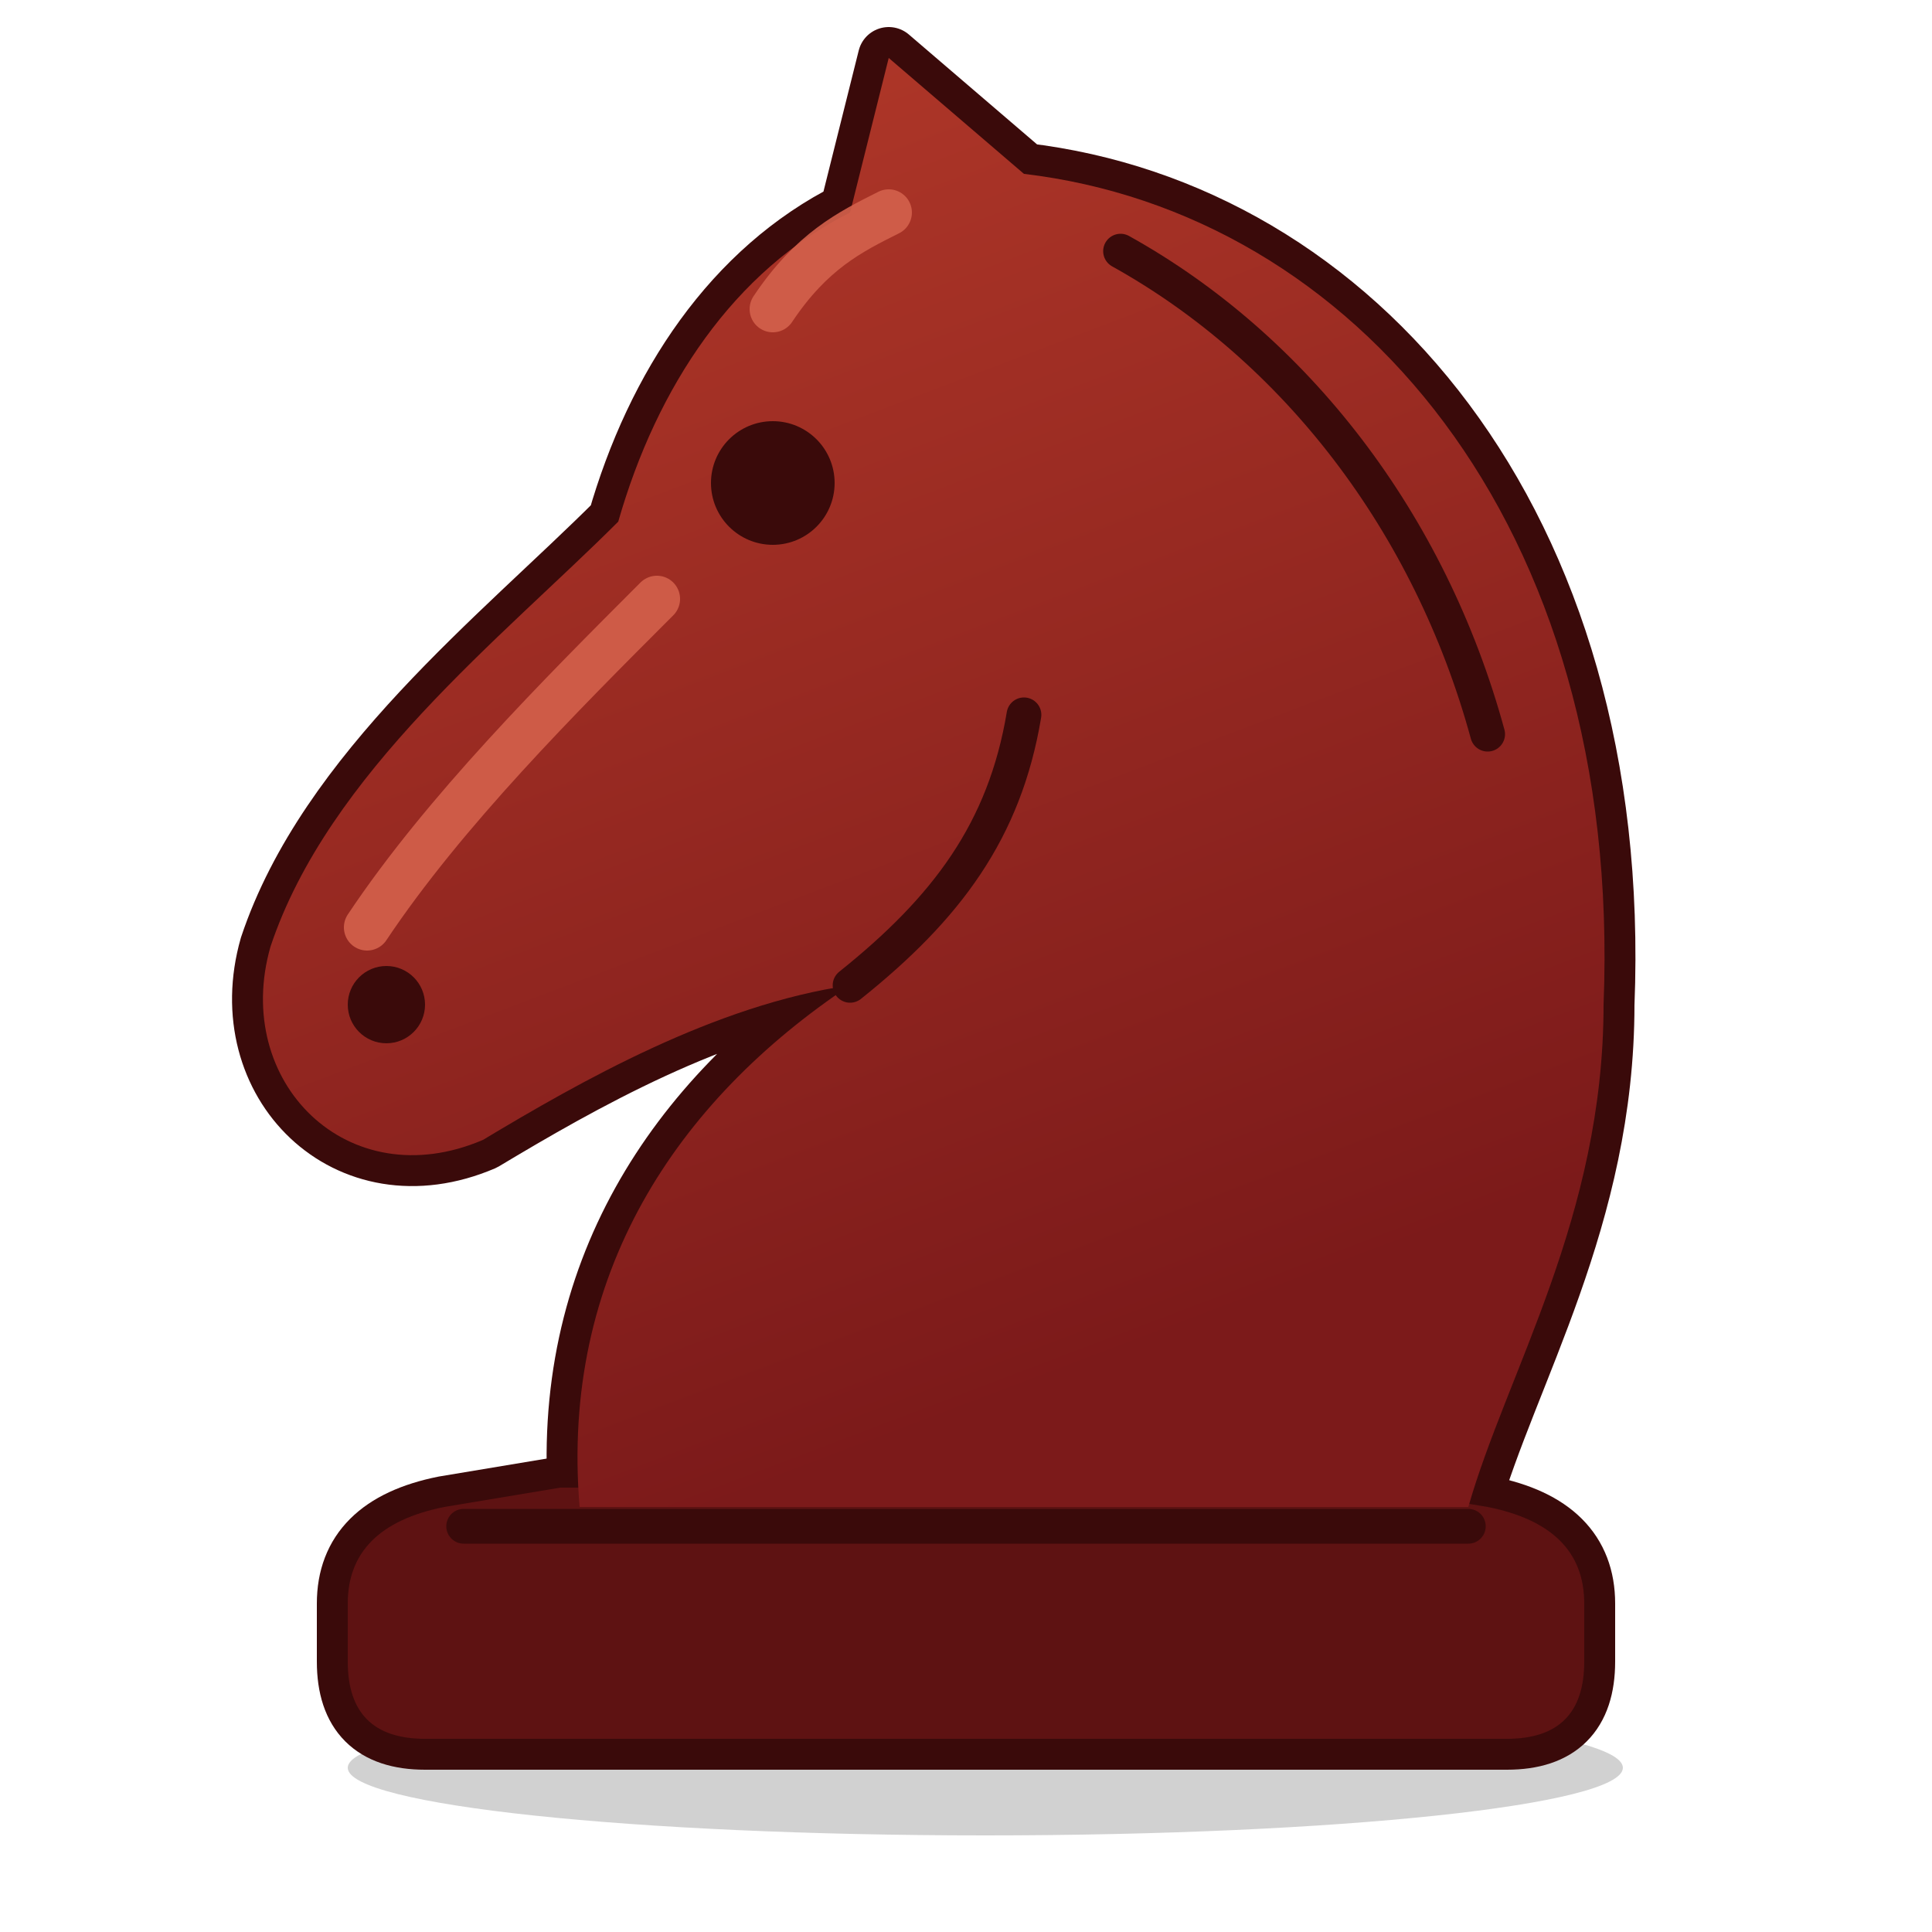
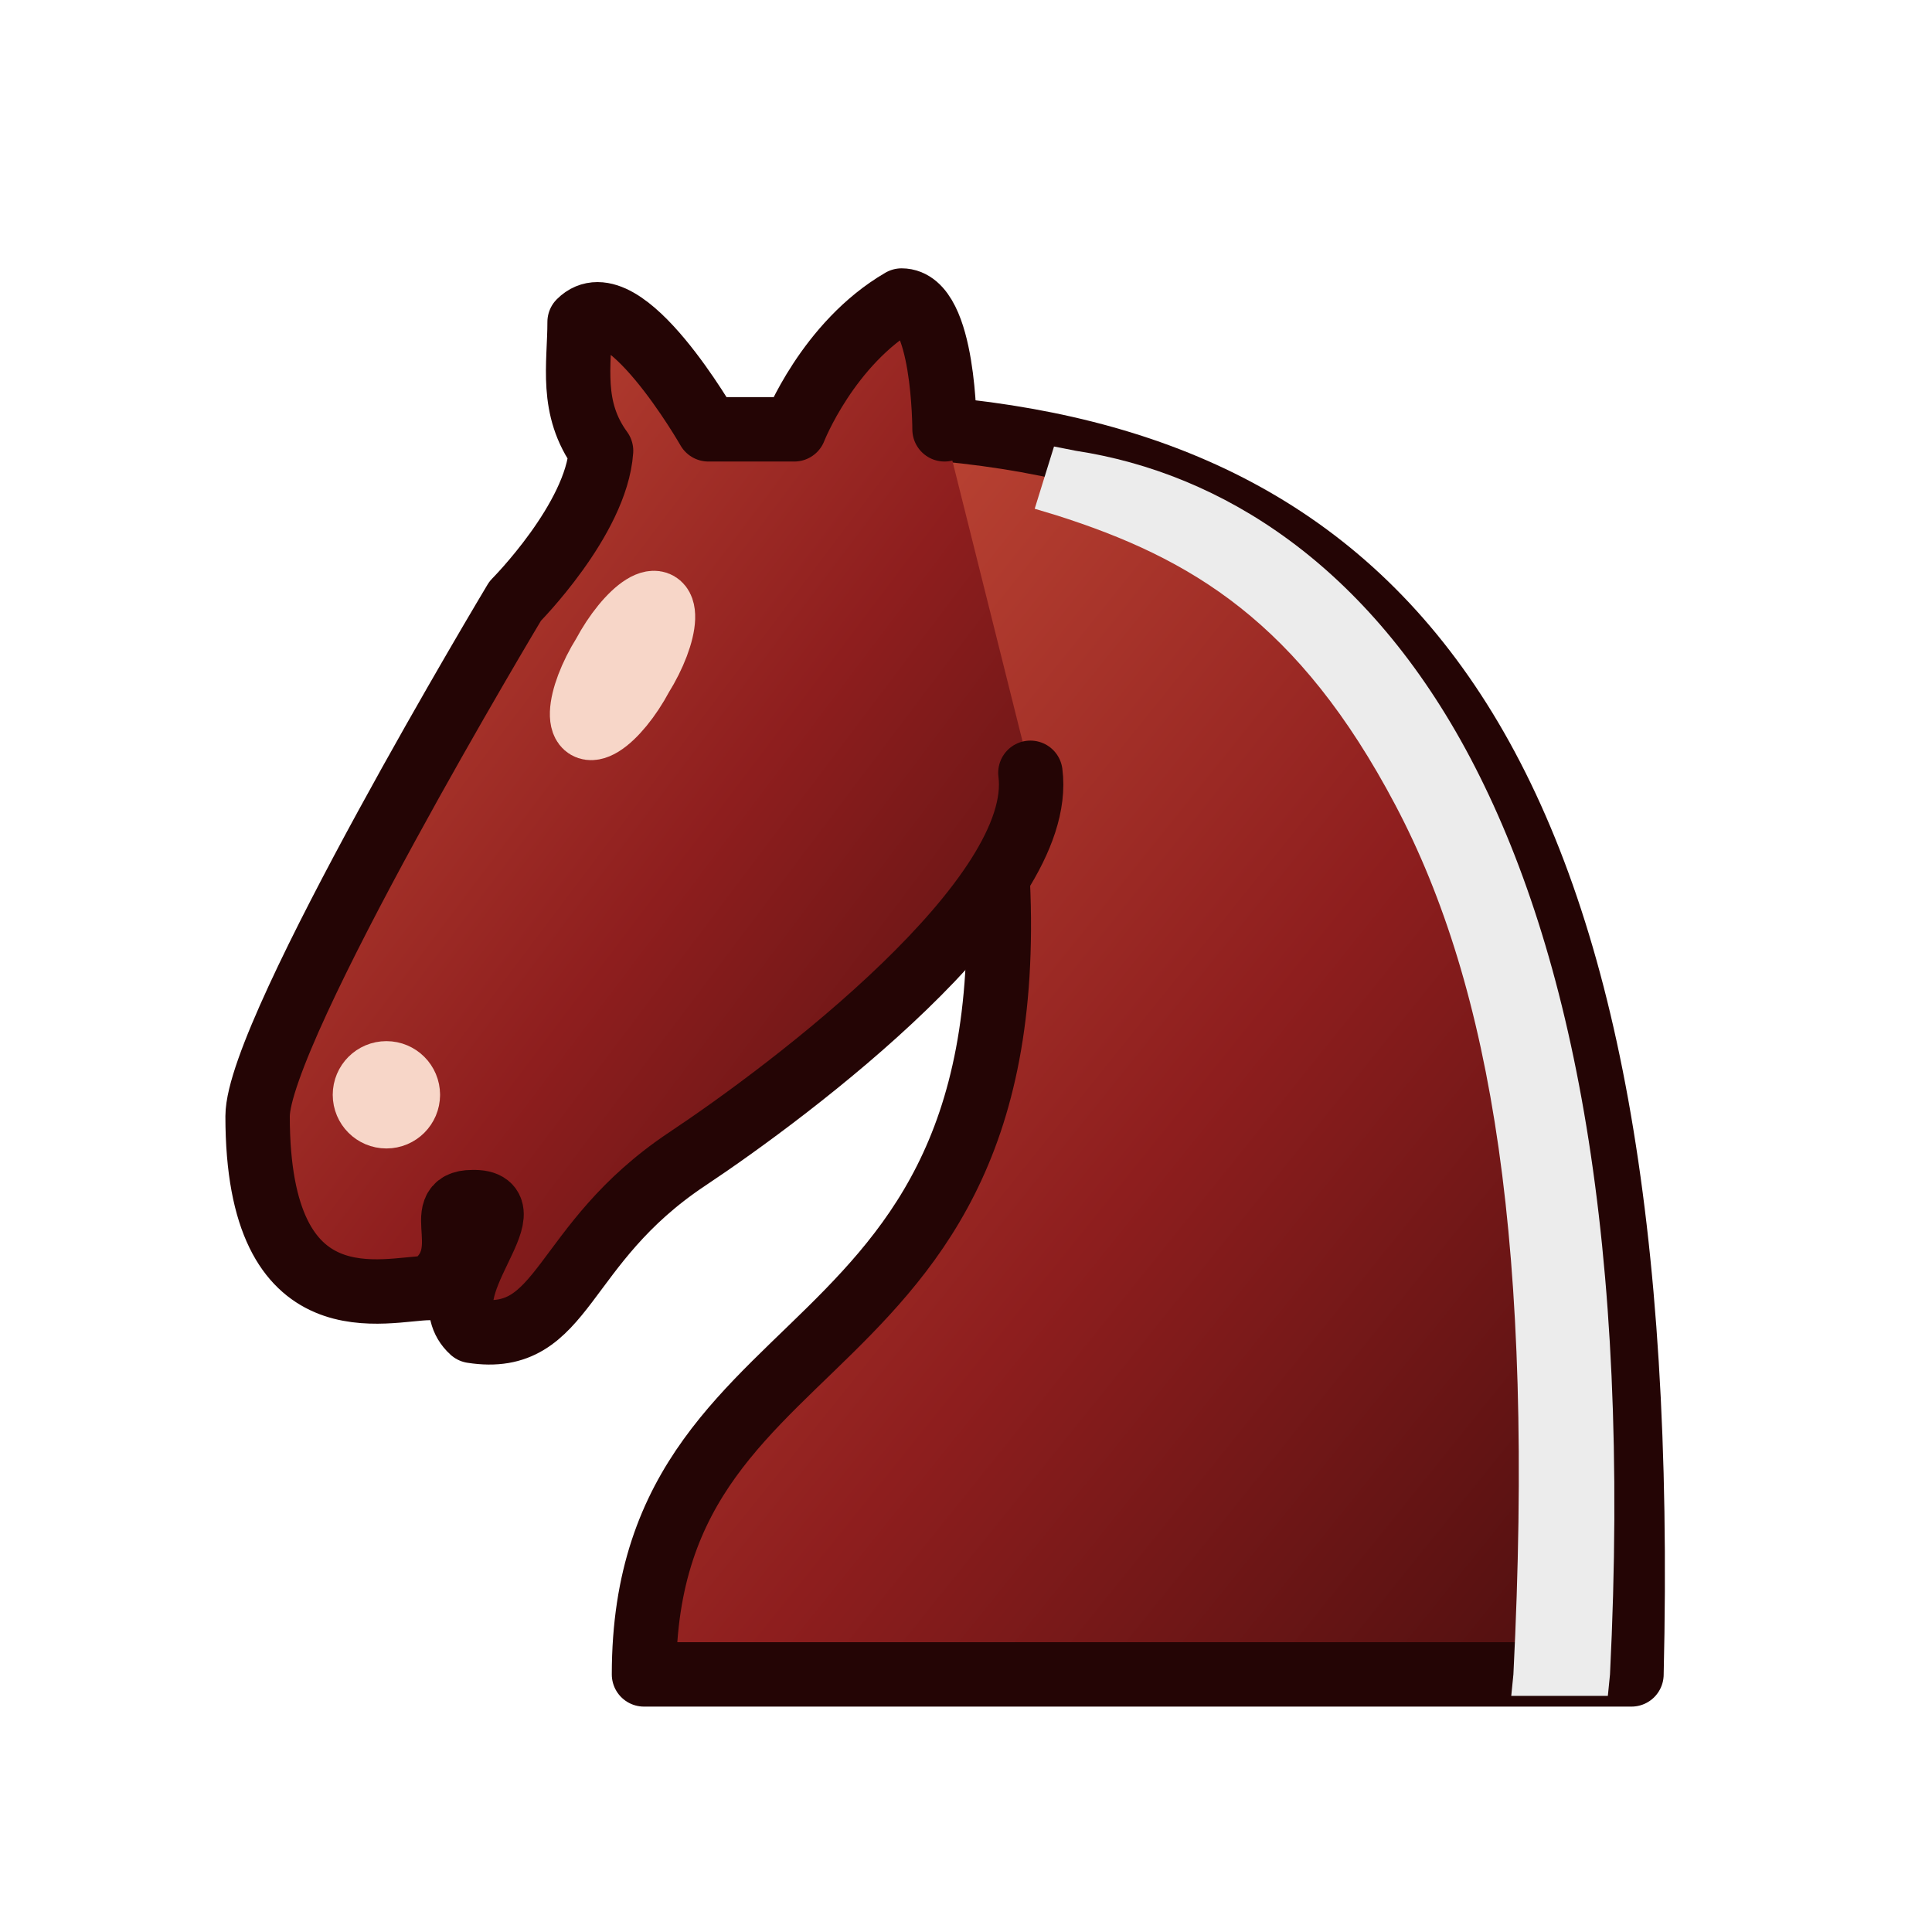
- <svg xmlns="http://www.w3.org/2000/svg" viewBox="0 0 100 100">
+ <svg xmlns="http://www.w3.org/2000/svg" viewBox="0 0 45 45">
  <defs>
-     <linearGradient id="carpetbNb" x1="0" y1="0" x2="0.35" y2="1">
-       <stop offset="0" stop-color="#b53a2a" />
-       <stop offset="1" stop-color="#7c1a1a" />
+     <linearGradient id="carpetbN" x1="0" y1="0" x2="1" y2="1">
+       <stop offset="0" stop-color="#c9503a" />
+       <stop offset="0.55" stop-color="#8e1e1e" />
+       <stop offset="1" stop-color="#4a0e0e" />
    </linearGradient>
  </defs>
-   <ellipse cx="51" cy="91.5" rx="33" ry="3.5" fill="#000" opacity="0.18" />
-   <g fill="#3a0a0a" stroke="#3a0a0a" stroke-width="3.2" stroke-linejoin="round">
-     <path d="M22 90 H78 Q82 90 82 86 V83 Q82 79 77 78 L71 77 H29 L23 78 Q18 79 18 83 V86 Q18 90 22 90 Z" />
-     <path d="M30 78 C29 66 35 57 44 51 C37 52 30 56 25 59 C18 62 12 56 14 49 C17 40 26 33 32 27 C34 20 38 14 44 11 L46 3 L53 9 C70 11 84 27 83 52 C83 63 78 71 76 78 Z" />
-   </g>
-   <g fill="#5e1212">
-     <path d="M22 90 H78 Q82 90 82 86 V83 Q82 79 77 78 L71 77 H29 L23 78 Q18 79 18 83 V86 Q18 90 22 90 Z" />
-   </g>
-   <g fill="url(#carpetbNb)">
-     <path d="M30 78 C29 66 35 57 44 51 C37 52 30 56 25 59 C18 62 12 56 14 49 C17 40 26 33 32 27 C34 20 38 14 44 11 L46 3 L53 9 C70 11 84 27 83 52 C83 63 78 71 76 78 Z" />
-   </g>
-   <g fill="none" stroke="#3a0a0a" stroke-width="1.8" stroke-linecap="round">
-     <path d="M24 79 H76" />
-     <path d="M44 51 C49 47 52 43 53 37" />
-     <path d="M58 13 C67 18 74 27 77 38" />
-   </g>
-   <g fill="#3a0a0a">
-     <circle cx="40" cy="25" r="3.2" />
-     <circle cx="20" cy="52" r="2" />
-   </g>
-   <g fill="none" stroke="#d4614c" stroke-opacity="0.9" stroke-width="2.4" stroke-linecap="round">
-     <path d="M19 48 C23 42 29 36 34 31" />
-     <path d="M40 16 C42 13 44 12 46 11" />
+   <g fill="none" fill-rule="evenodd" stroke="#240505" stroke-linecap="round" stroke-linejoin="round" stroke-width="1.5">
+     <path fill="url(#carpetbN)" d="M22 10c10.5 1 16.5 8 16 29H15c0-9 10-6.5 8-21" />
+     <path fill="url(#carpetbN)" d="M24 18c.38 2.91-5.55 7.37-8 9-3 2-2.82 4.34-5 4-1.04-.94 1.41-3.04 0-3-1 0 .19 1.23-1 2-1 0-4 1-4-4 0-2 6-12 6-12s1.89-1.9 2-3.5c-.73-1-.5-2-.5-3 1-1 3 2.5 3 2.5h2s.78-2 2.5-3c1 0 1 3 1 3" />
+     <path fill="#ececec" stroke="#f7d6c8" d="M9.5 25.5a.5.5 0 1 1-1 0 .5.5 0 1 1 1 0m5.43-9.75a.5 1.5 30 1 1-.86-.5.5 1.5 30 1 1 .86.5" />
+     <path fill="#ececec" stroke="none" d="m24.55 10.4-.45 1.45.5.15c3.15 1 5.65 2.49 7.9 6.75S35.75 29.06 35.25 39l-.05.5h2.25l.05-.5c.5-10.06-.88-16.85-3.25-21.34s-5.79-6.64-9.19-7.16z" />
  </g>
</svg>
